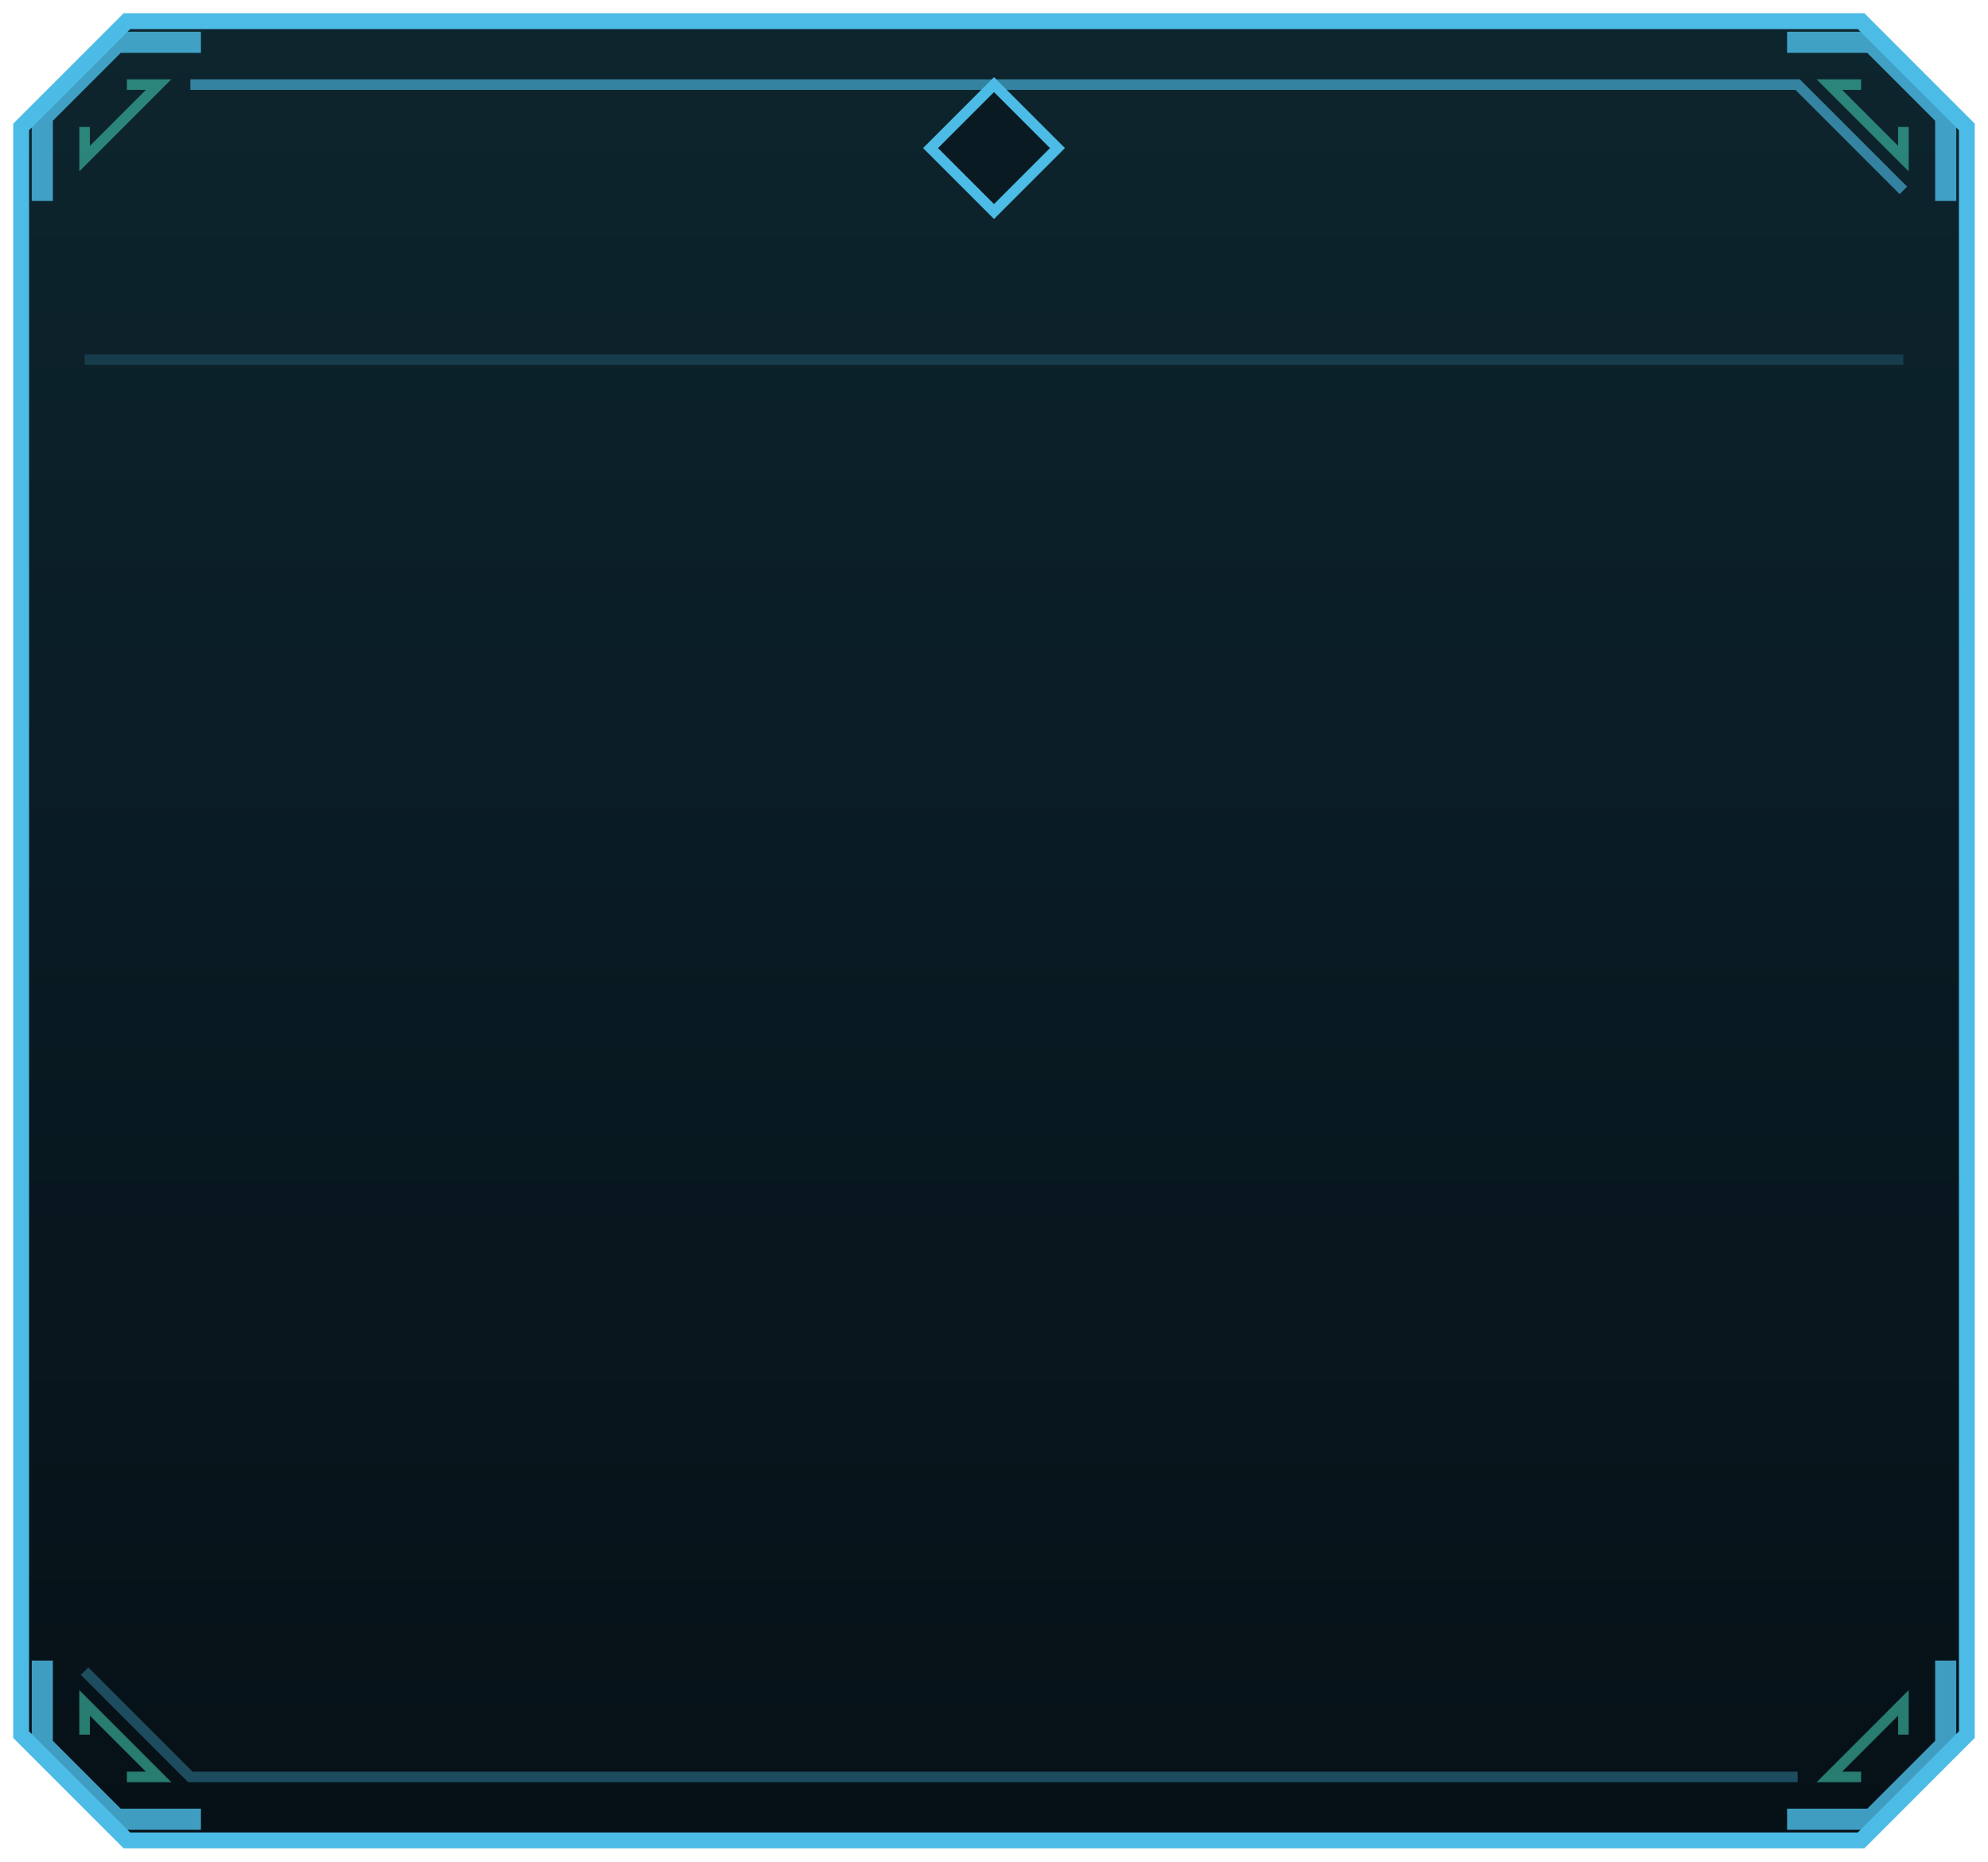
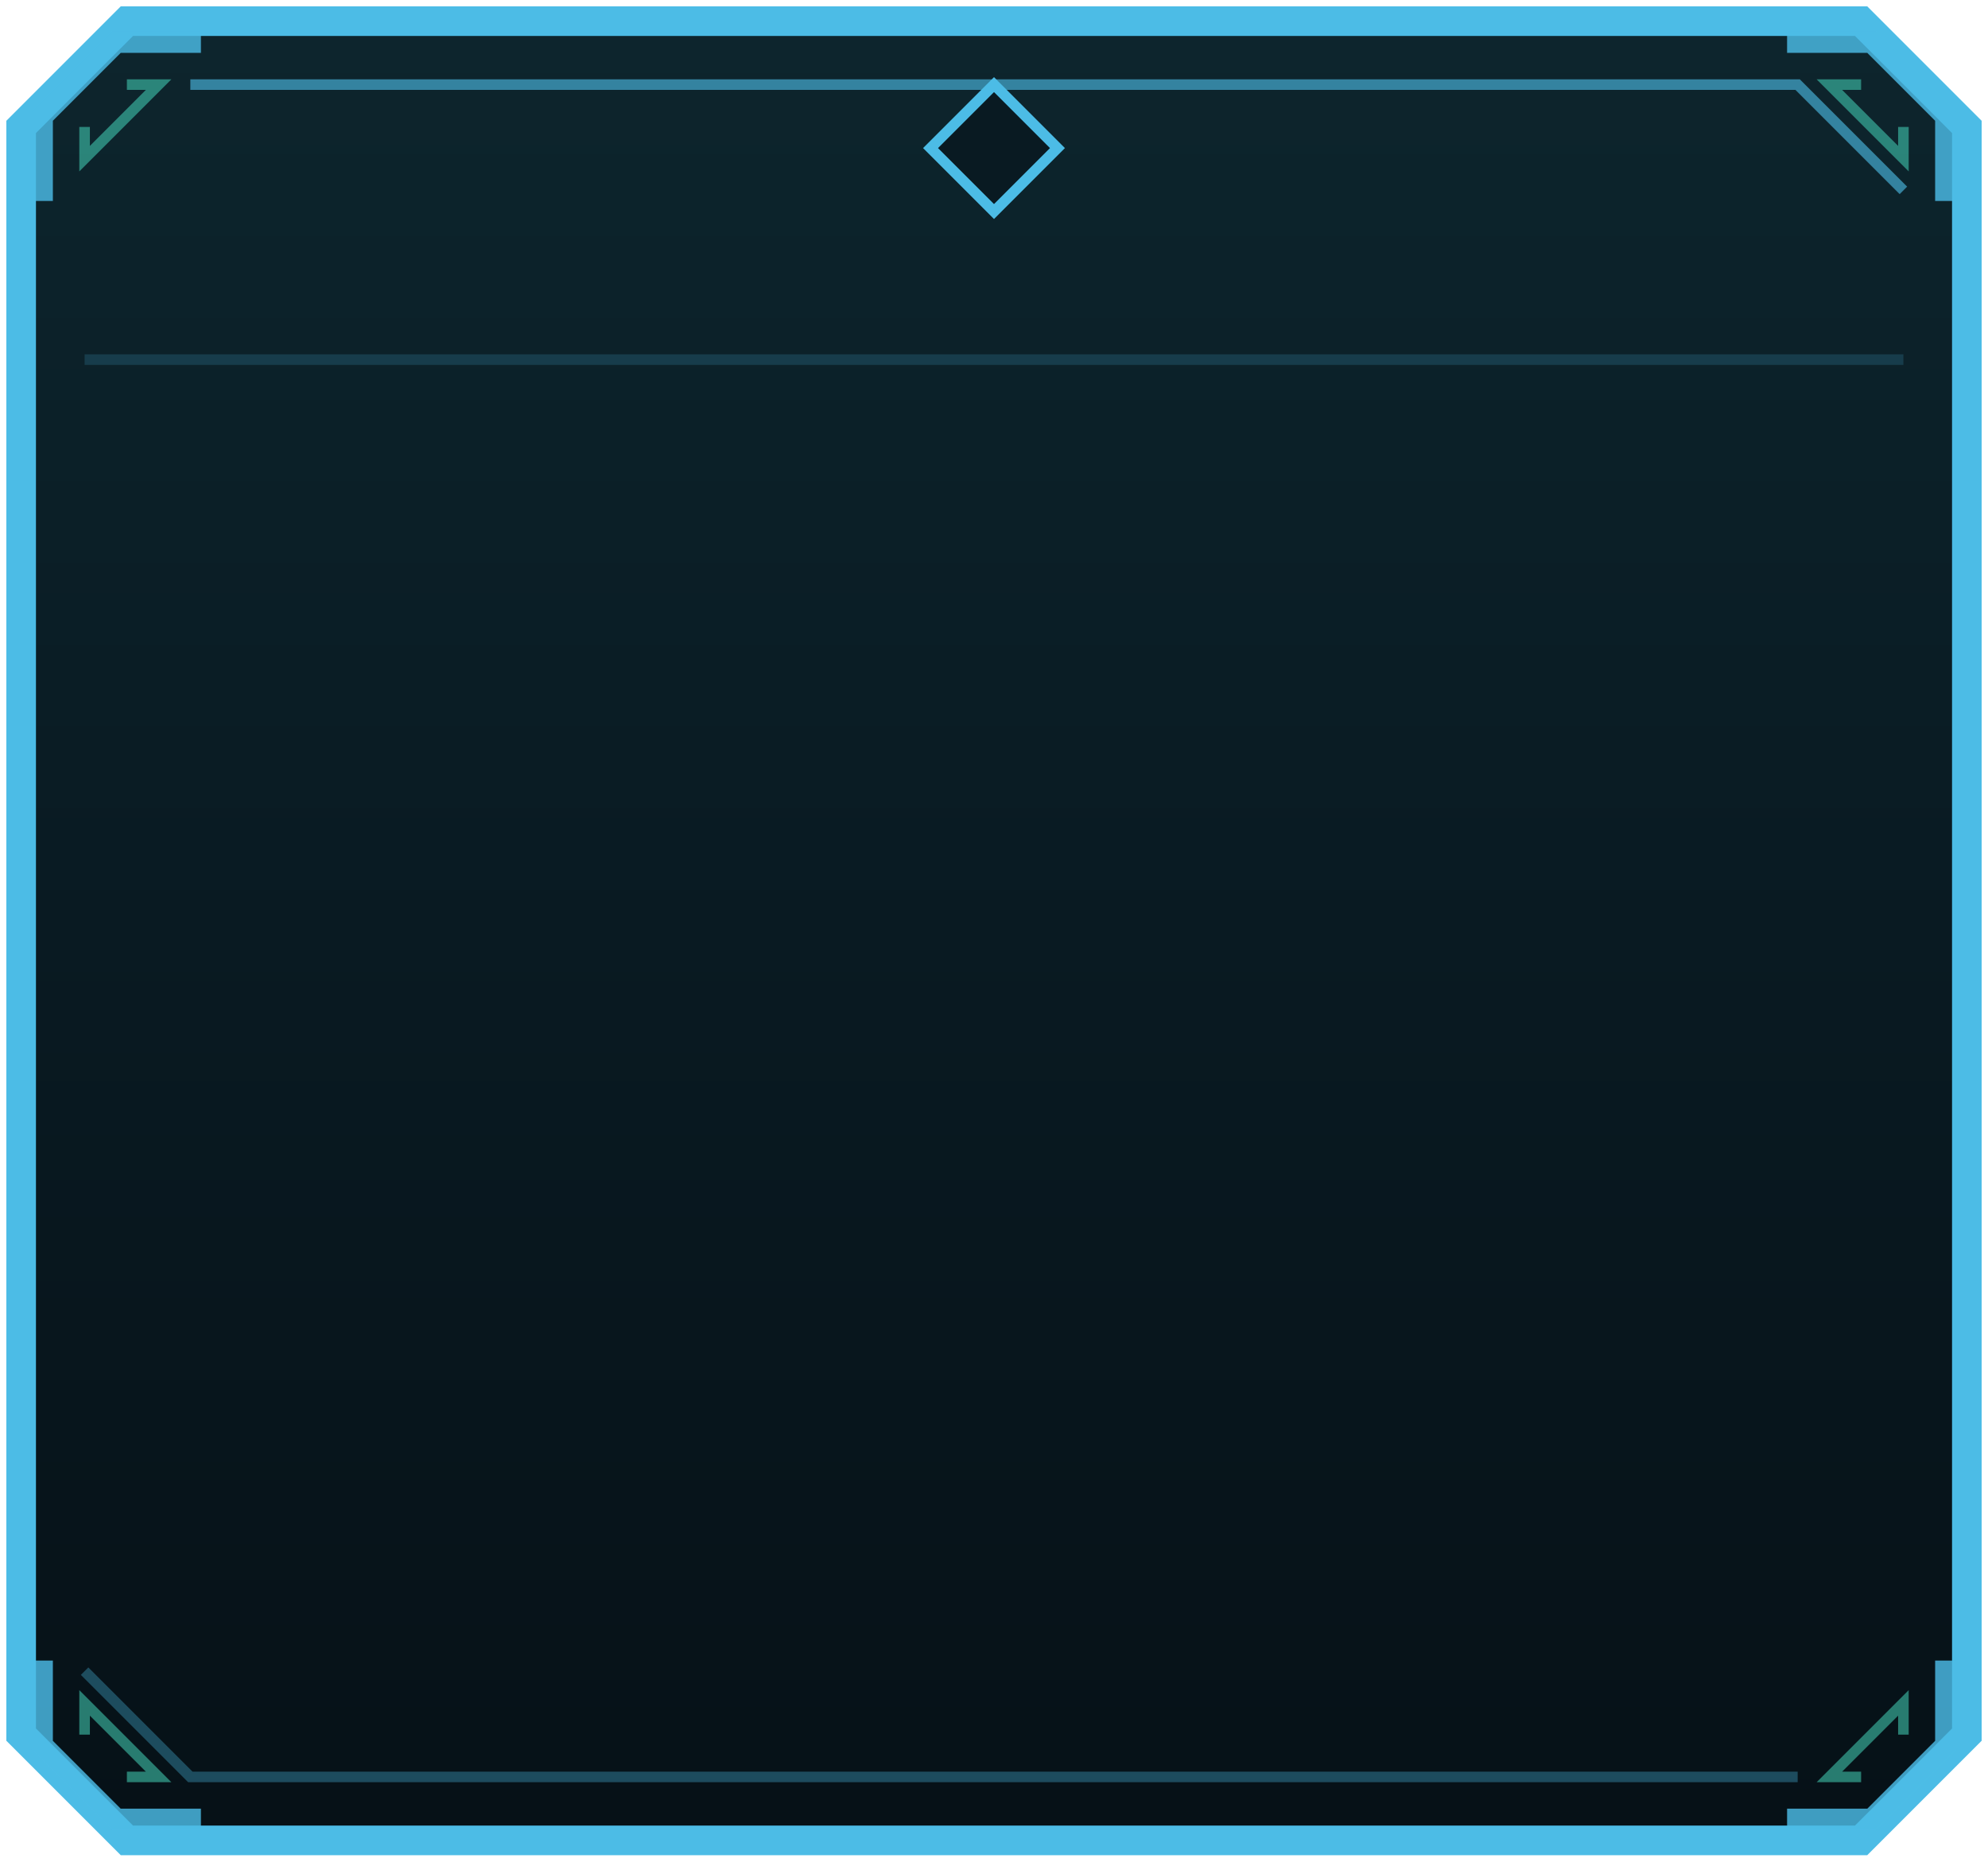
<svg xmlns="http://www.w3.org/2000/svg" width="188" height="176" viewBox="0 0 188 176">
  <defs>
    <linearGradient id="bg" x1="0" y1="0" x2="0" y2="1">
      <stop offset="0" stop-color="#0D252D" />
      <stop offset="0.5" stop-color="#091A22" />
      <stop offset="1" stop-color="#061117" />
    </linearGradient>
    <linearGradient id="jadeLine" x1="0" y1="0" x2="1" y2="0">
      <stop offset="0" stop-color="#1E8D7E" stop-opacity="0.15" />
      <stop offset="0.5" stop-color="#45D9BE" stop-opacity="0.95" />
      <stop offset="1" stop-color="#1E8D7E" stop-opacity="0.15" />
    </linearGradient>
    <linearGradient id="goldLine" x1="0" y1="0" x2="1" y2="0">
      <stop offset="0" stop-color="#8B621D" stop-opacity="0.15" />
      <stop offset="0.5" stop-color="#E8BE58" stop-opacity="0.95" />
      <stop offset="1" stop-color="#8B621D" stop-opacity="0.15" />
    </linearGradient>
    <filter id="softGlow" x="-40%" y="-40%" width="180%" height="180%">
      <feGaussianBlur stdDeviation="3" result="blur" />
      <feMerge>
        <feMergeNode in="blur" />
        <feMergeNode in="SourceGraphic" />
      </feMerge>
    </filter>
    <filter id="goldGlow" x="-40%" y="-40%" width="180%" height="180%">
      <feGaussianBlur stdDeviation="2.5" result="blur" />
      <feMerge>
        <feMergeNode in="blur" />
        <feMergeNode in="SourceGraphic" />
      </feMerge>
    </filter>
  </defs>
-   <path d="M12 2 H176 L186 12 V164 L176 174 H12 L2 164 V12 Z" fill="url(#bg)" stroke="#4CBCE6" stroke-width="1.5" />
+   <path d="M12 2 H176 L186 12 V164 L176 174 H12 L2 164 V12 Z" fill="url(#bg)" stroke="#4CBCE6" stroke-width="2.8" />
  <path d="M18 8 H170 L180 18" fill="none" stroke="#4CBCE6" stroke-opacity="0.62" stroke-width="1" />
  <path d="M8 158 L18 168 H170" fill="none" stroke="#4CBCE6" stroke-opacity="0.34" stroke-width="1" />
  <path d="M8 34 H180" stroke="#4CBCE6" stroke-opacity="0.18" stroke-width="1" />
  <path d="M94 8 l6 6 -6 6 -6 -6 z" fill="#091A22" stroke="#4CBCE6" stroke-width="1" />
  <path d="M 19 4 H 11 L 4 11 V 19" fill="none" stroke="#4CBCE6" stroke-width="2" opacity="0.82" />
  <path d="M 12 8 H 15 L 8 15 V 12" fill="none" stroke="#45D9BE" stroke-width="1" opacity="0.533" />
  <path d="M 169 4 H 177 L 184 11 V 19" fill="none" stroke="#4CBCE6" stroke-width="2" opacity="0.82" />
  <path d="M 176 8 H 173 L 180 15 V 12" fill="none" stroke="#45D9BE" stroke-width="1" opacity="0.533" />
  <path d="M 19 172 H 11 L 4 165 V 157" fill="none" stroke="#4CBCE6" stroke-width="2" opacity="0.82" />
  <path d="M 12 168 H 15 L 8 161 V 164" fill="none" stroke="#45D9BE" stroke-width="1" opacity="0.533" />
  <path d="M 169 172 H 177 L 184 165 V 157" fill="none" stroke="#4CBCE6" stroke-width="2" opacity="0.82" />
  <path d="M 176 168 H 173 L 180 161 V 164" fill="none" stroke="#45D9BE" stroke-width="1" opacity="0.533" />
</svg>
